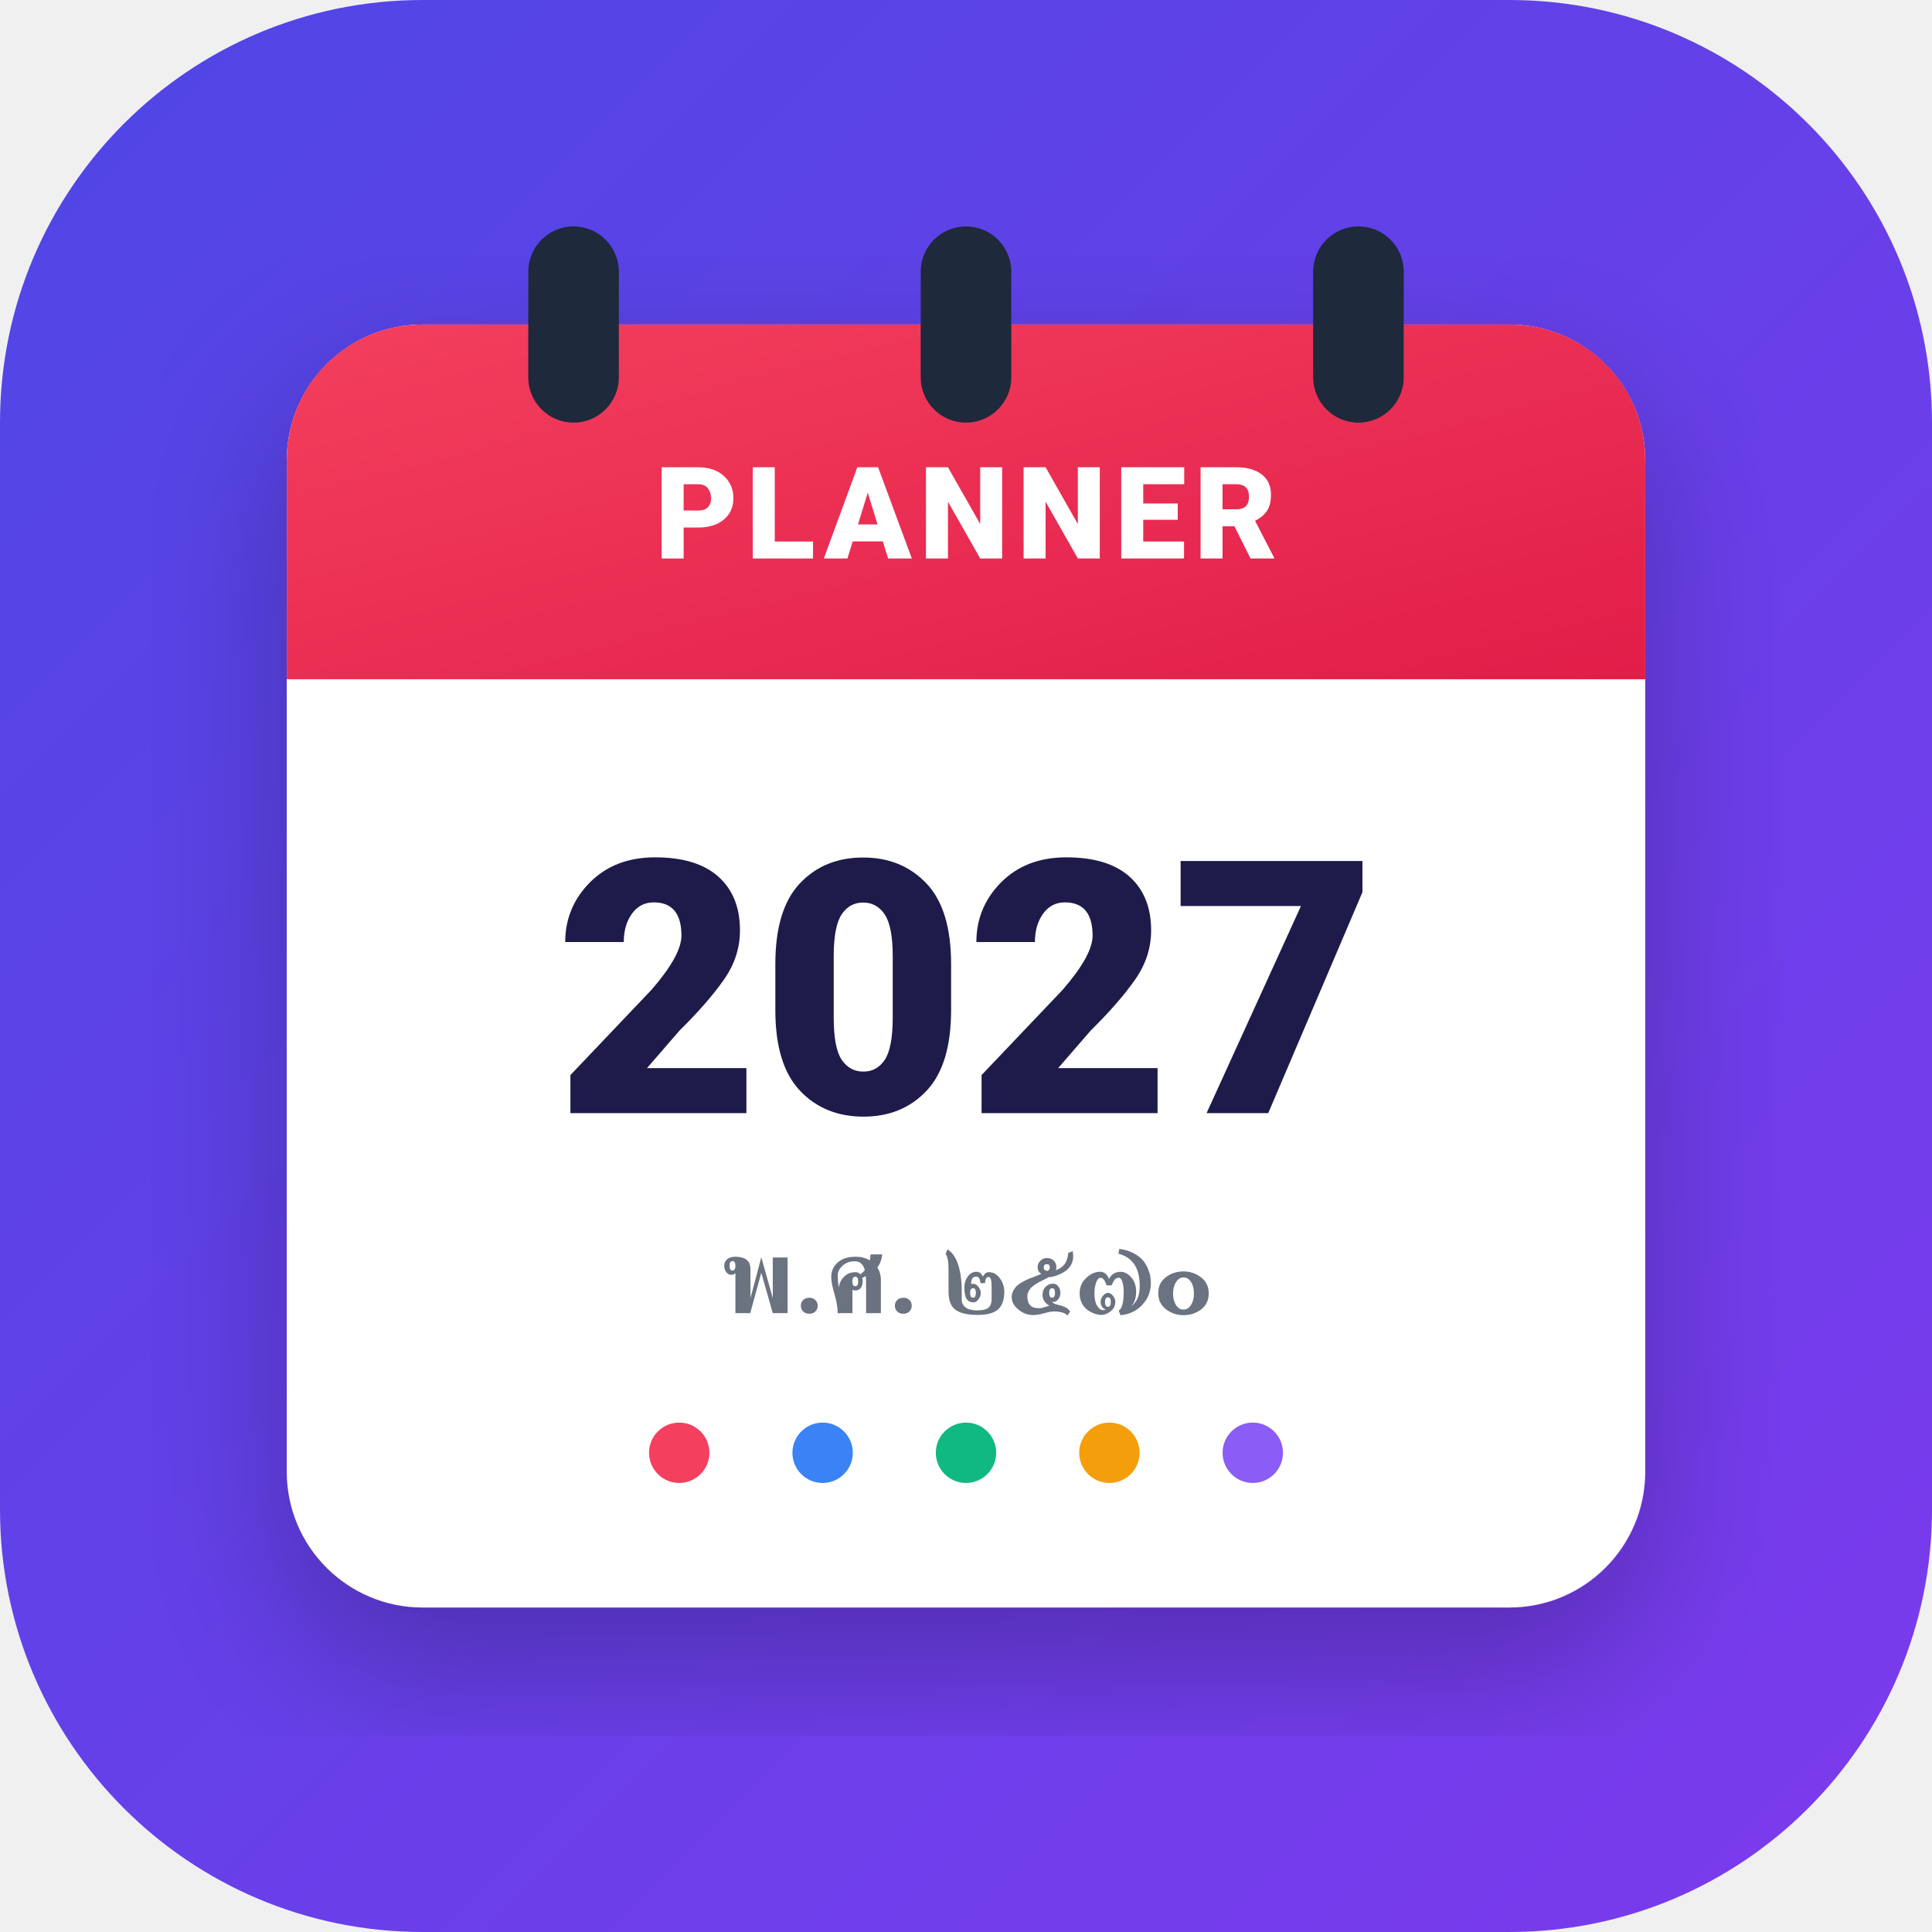
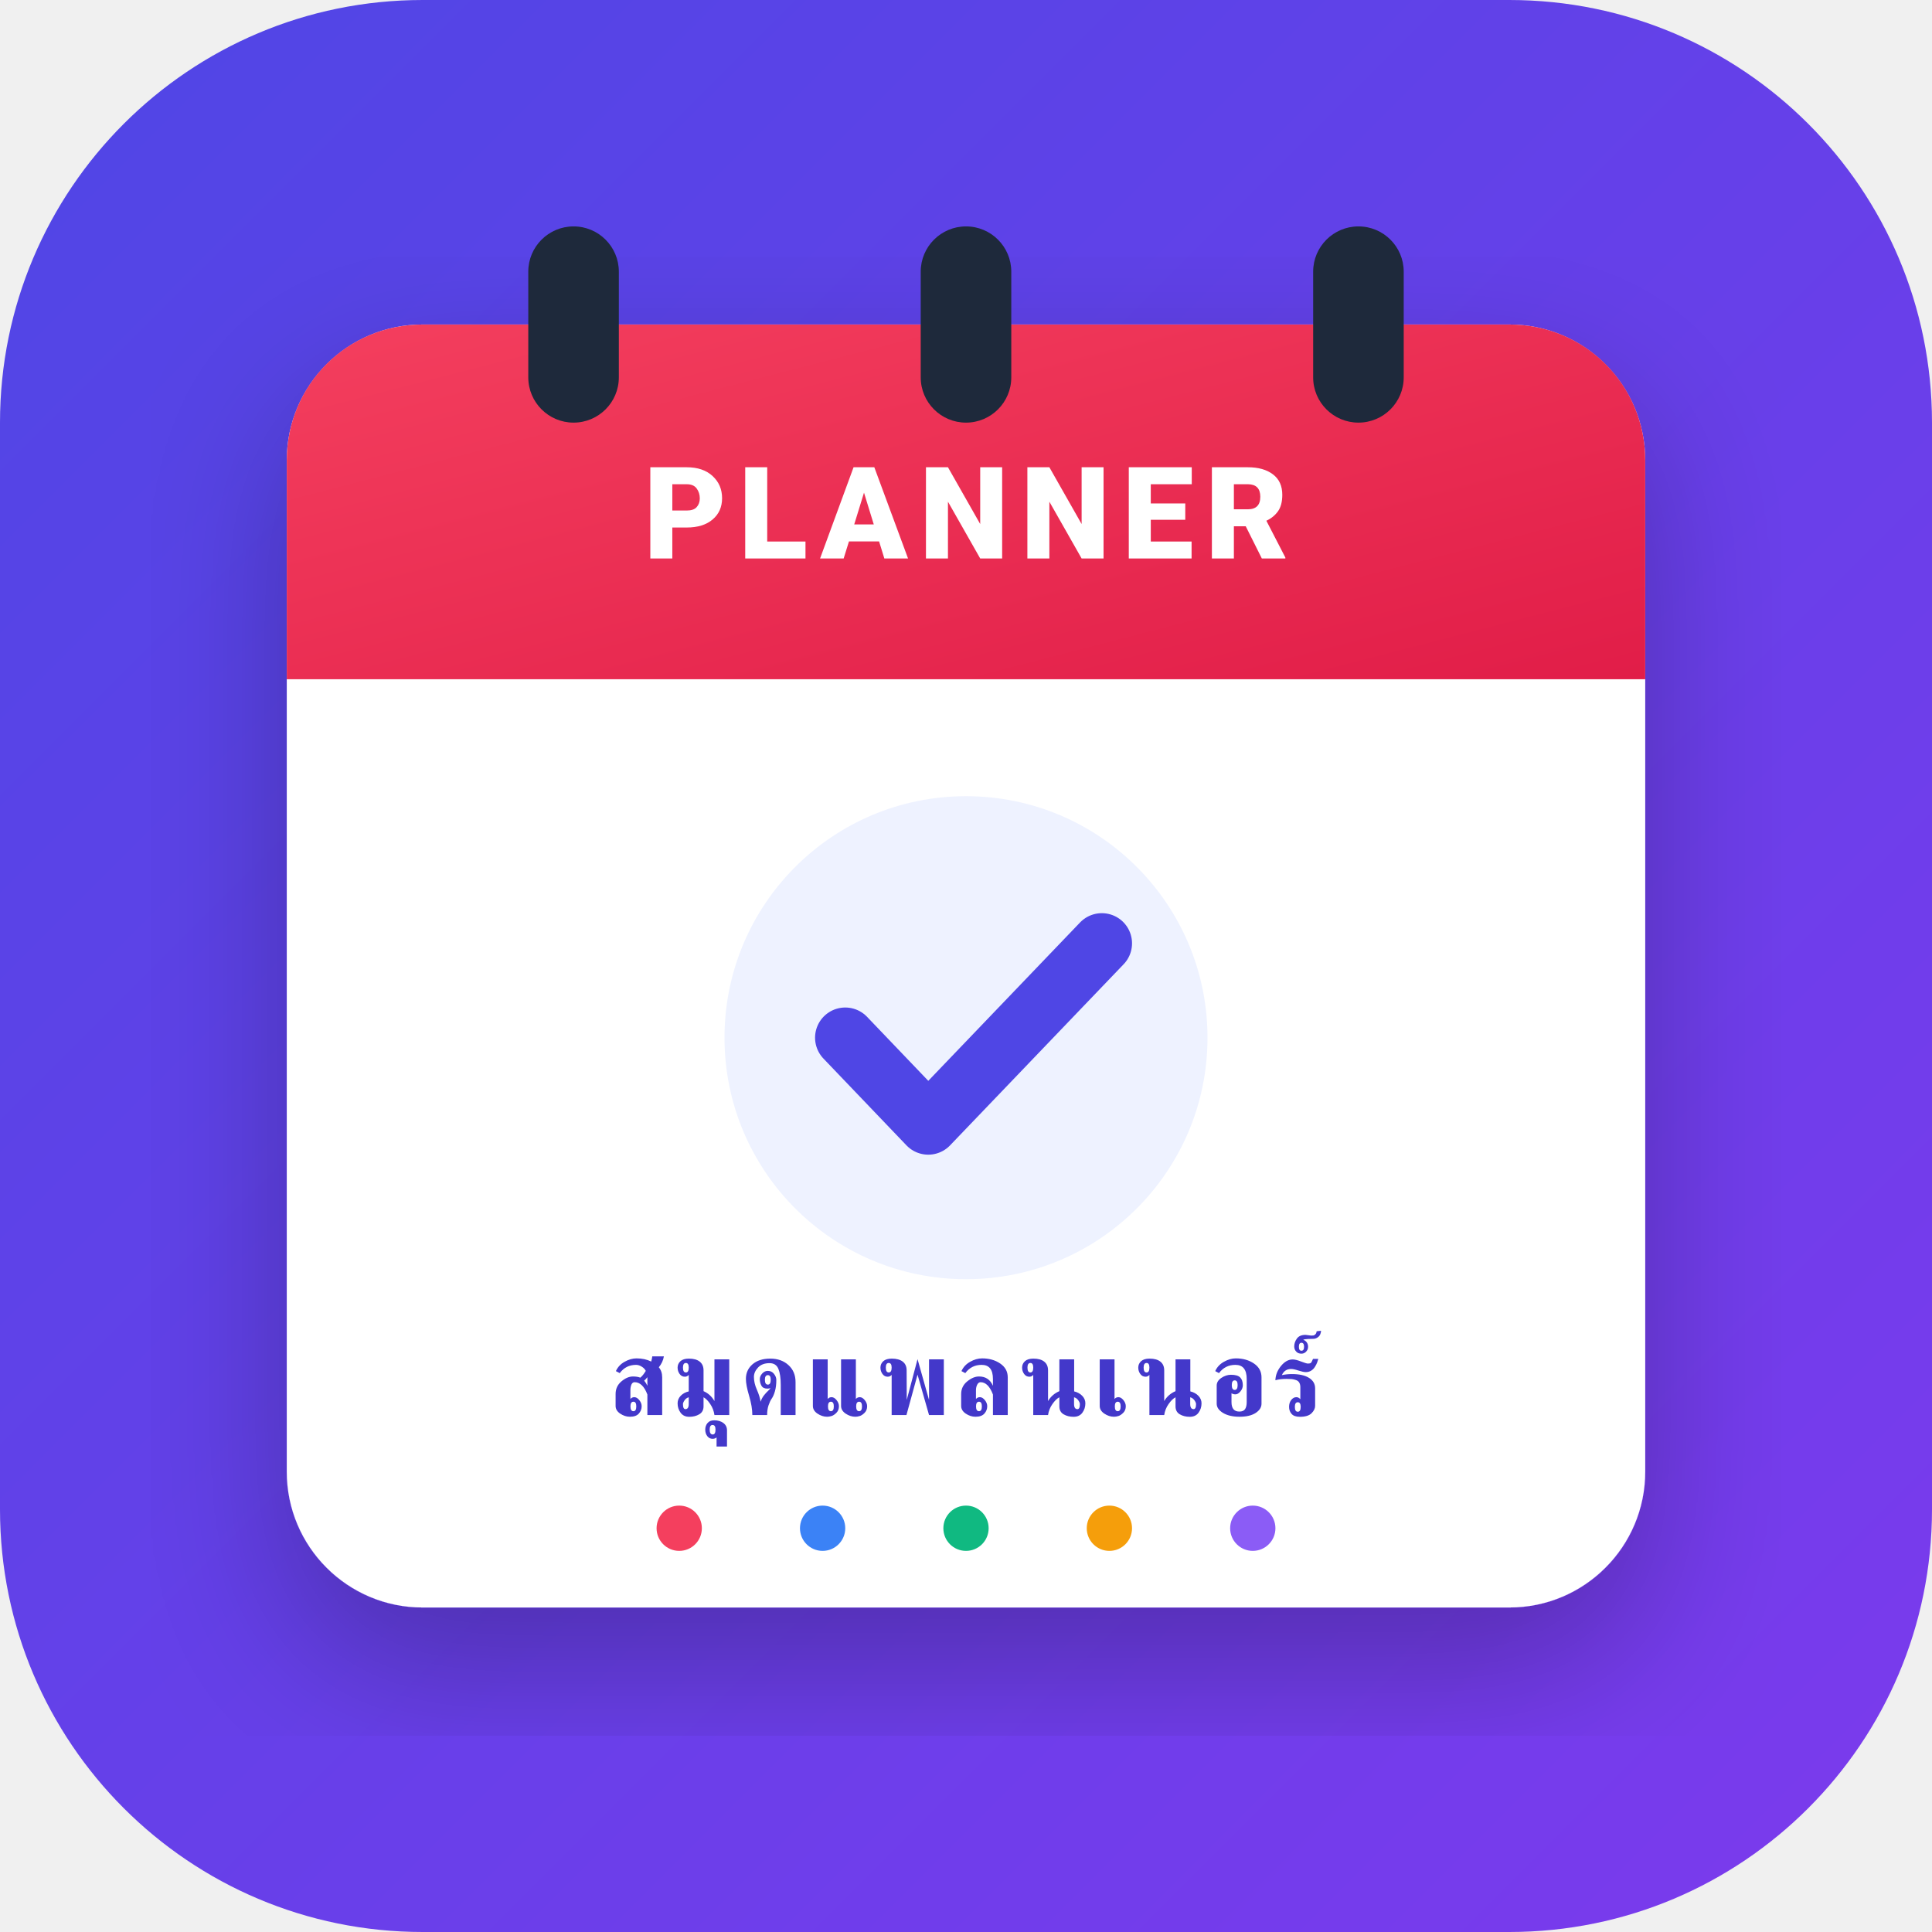
<svg xmlns="http://www.w3.org/2000/svg" viewBox="0 0 512 512" width="100%" height="100%">
  <defs>
    <linearGradient id="bgGrad" x1="0%" y1="0%" x2="100%" y2="100%">
      <stop offset="0%" stop-color="#4F46E5" />
      <stop offset="100%" stop-color="#7C3AED" />
    </linearGradient>
    <linearGradient id="headerGrad" x1="0%" y1="0%" x2="100%" y2="100%">
      <stop offset="0%" stop-color="#F43F5E" />
      <stop offset="100%" stop-color="#E11D48" />
    </linearGradient>
    <filter id="shadow" x="-10%" y="-10%" width="120%" height="120%">
      <feDropShadow dx="0" dy="16" stdDeviation="20" flood-color="#000" flood-opacity="0.25" />
    </filter>
  </defs>
  <rect width="512" height="512" rx="112" fill="url(#bgGrad)" />
  <rect x="76" y="86" width="360" height="340" rx="36" fill="#FFFFFF" filter="url(#shadow)" />
  <path d="M 76 122 C 76 102 92 86 112 86 L 400 86 C 420 86 436 102 436 122 L 436 180 L 76 180 Z" fill="url(#headerGrad)" />
  <rect x="140" y="60" width="24" height="52" rx="12" fill="#1E293B" />
  <rect x="244" y="60" width="24" height="52" rx="12" fill="#1E293B" />
  <rect x="348" y="60" width="24" height="52" rx="12" fill="#1E293B" />
-   <text x="256" y="148" fill="#FFFFFF" font-family="-apple-system, BlinkMacSystemFont, 'Segoe UI', Roboto, sans-serif" font-size="34" font-weight="800" text-anchor="middle" letter-spacing="2">PLANNER</text>
-   <text x="256" y="295" fill="#1E1B4B" font-family="-apple-system, BlinkMacSystemFont, 'Segoe UI', Roboto, sans-serif" font-size="94" font-weight="900" text-anchor="middle">2027</text>
-   <text x="256" y="348" fill="#6B7280" font-family="-apple-system, BlinkMacSystemFont, 'Segoe UI', Roboto, sans-serif" font-size="28" font-weight="700" text-anchor="middle">พ.ศ. ๒๕๗๐</text>
-   <circle cx="180" cy="385" r="8" fill="#F43F5E" />
-   <circle cx="218" cy="385" r="8" fill="#3B82F6" />
-   <circle cx="256" cy="385" r="8" fill="#10B981" />
-   <circle cx="294" cy="385" r="8" fill="#F59E0B" />
-   <circle cx="332" cy="385" r="8" fill="#8B5CF6" />
+   <text x="256" y="148" fill="#FFFFFF" font-family="-apple-system, BlinkMacSystemFont, 'Segoe UI', Roboto, sans-serif" font-size="34" font-weight="800" text-anchor="middle" letter-spacing="3">PLANNER</text>
+   <circle cx="256" cy="275" r="64" fill="#EEF2FF" />
+   <path d="M224 275 L246 298 L292 250" fill="none" stroke="#4F46E5" stroke-width="16" stroke-linecap="round" stroke-linejoin="round" />
+   <text x="256" y="375" fill="#4338CA" font-family="-apple-system, BlinkMacSystemFont, 'Segoe UI', Roboto, sans-serif" font-size="28" font-weight="800" text-anchor="middle" letter-spacing="1">สมุดแพลนเนอร์</text>
+   <circle cx="180" cy="405" r="6" fill="#F43F5E" />
+   <circle cx="218" cy="405" r="6" fill="#3B82F6" />
+   <circle cx="256" cy="405" r="6" fill="#10B981" />
+   <circle cx="294" cy="405" r="6" fill="#F59E0B" />
+   <circle cx="332" cy="405" r="6" fill="#8B5CF6" />
</svg>
